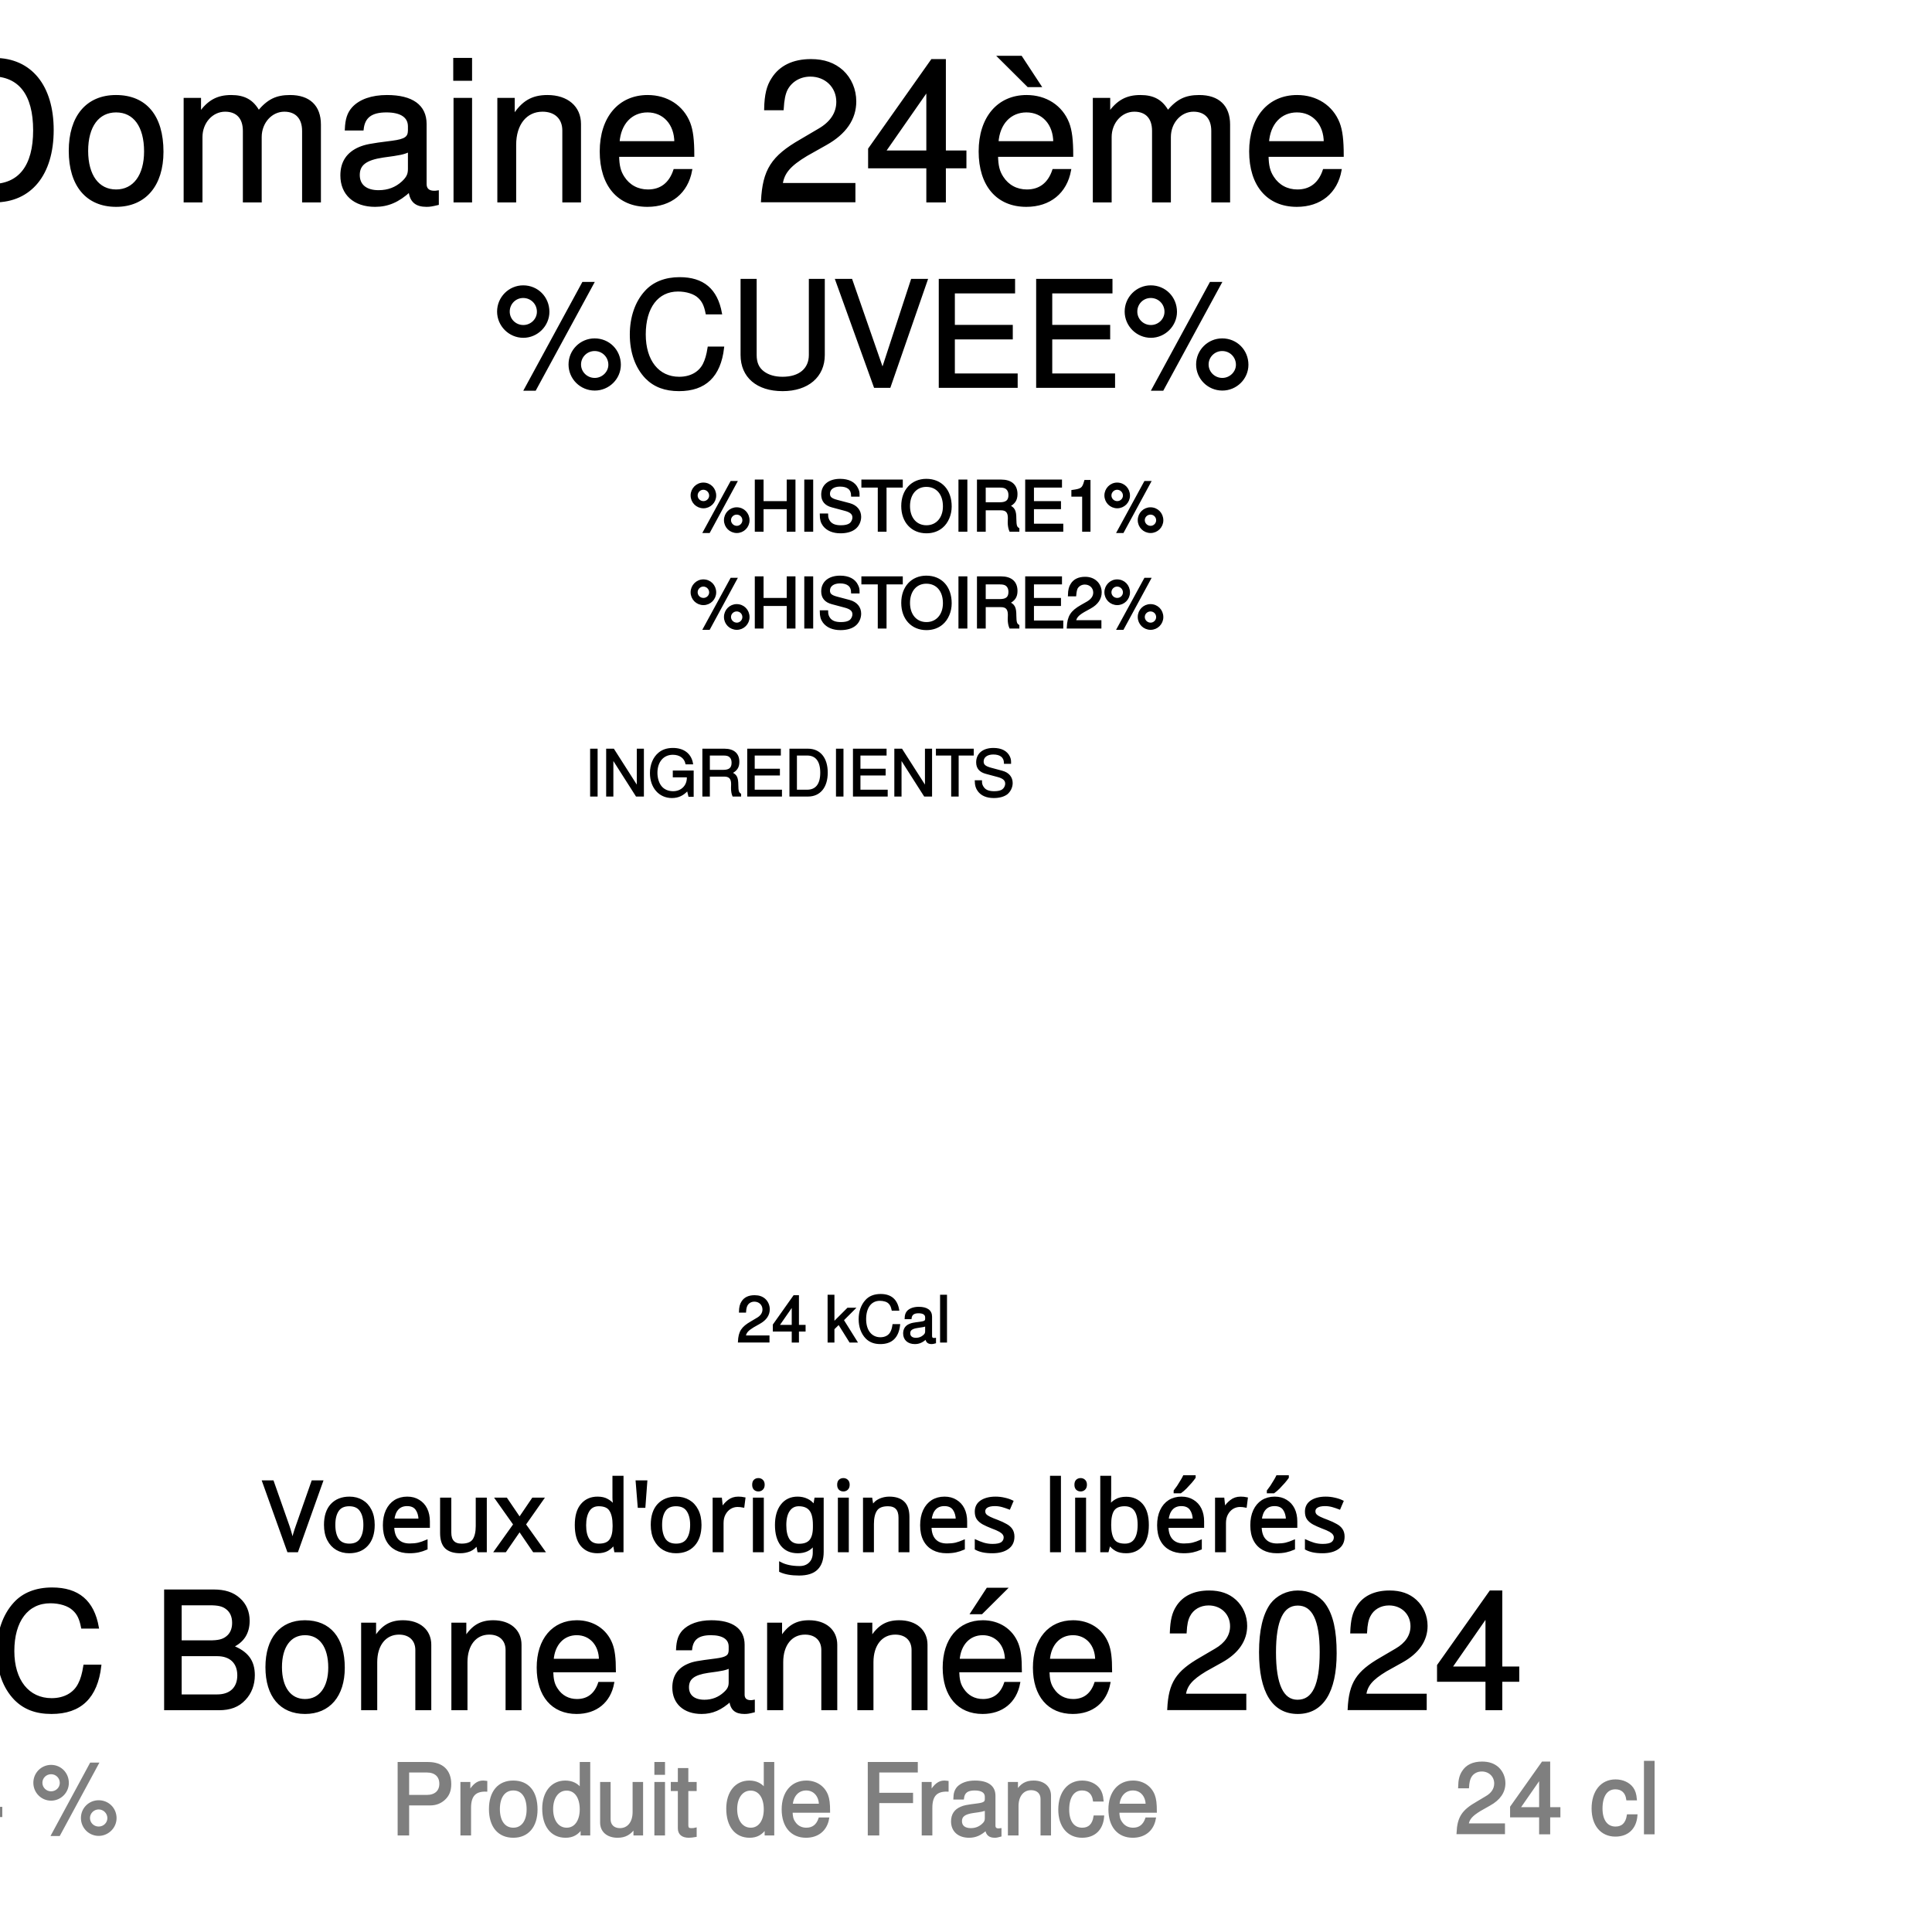
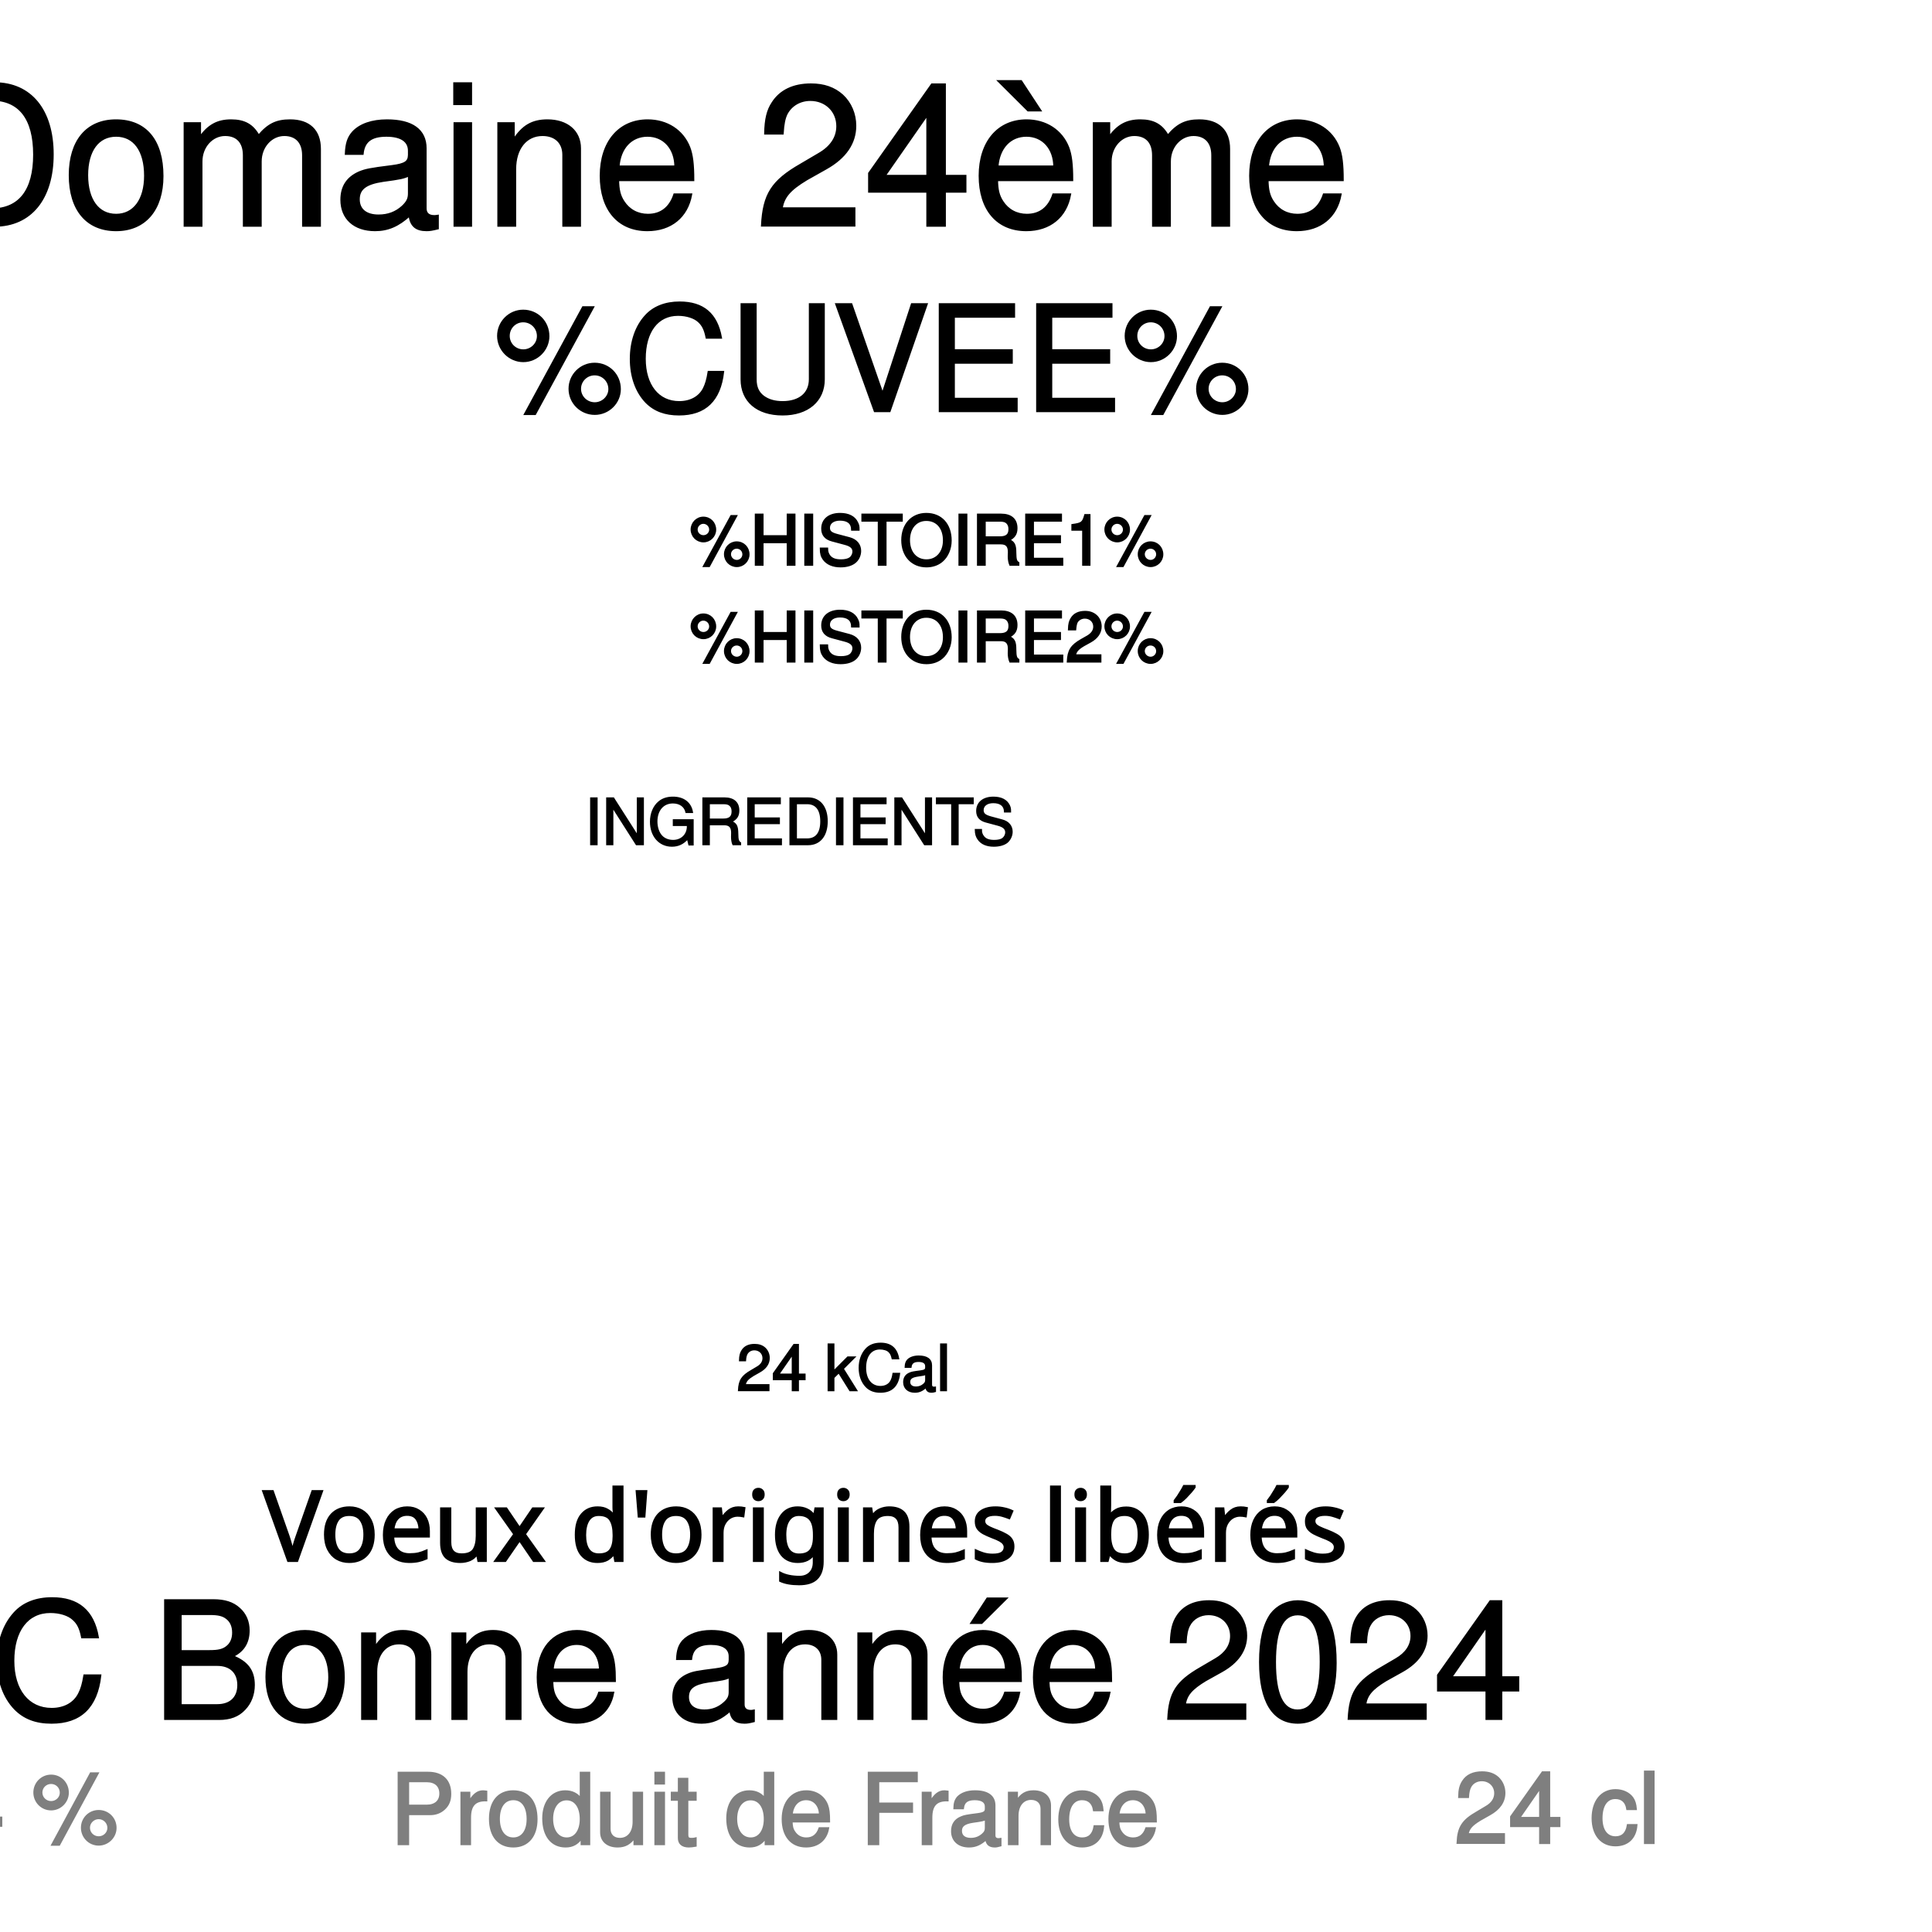
<svg xmlns="http://www.w3.org/2000/svg" width="210mm" height="210mm" viewBox="0 0 210 210" version="1.1" id="svg3192" xml:space="preserve">
  <defs id="defs3189">
    <rect x="1.255" y="90.041" width="792.027" height="84.135" id="rect1037" />
    <rect x="0.328" y="94.081" width="795.87" height="86.434" id="rect919" />
    <rect x="52.197" y="518.015" width="782.219" height="118.327" id="rect3433" />
    <rect x="52.197" y="518.015" width="782.219" height="118.327" id="rect3433-5" />
  </defs>
  <g id="layer1">
    <rect style="opacity:1;fill:#ffffff;stroke-width:0.5;stroke-linecap:round;stroke-linejoin:bevel" id="rect603" width="268.225" height="253.152" x="-29.112" y="-16.386" />
-     <text xml:space="preserve" style="font-size:25.4px;line-height:43.295px;font-family:Helvetica;-inkscape-font-specification:'Helvetica, Normal';text-align:end;letter-spacing:0px;word-spacing:0px;writing-mode:lr-tb;text-anchor:end;fill:#000000;stroke:#000000;stroke-width:0.265px;stroke-linecap:butt;stroke-linejoin:miter;stroke-opacity:1" x="105.217" y="168.591" id="text3319">
-       <tspan id="tspan3317" style="font-style:normal;font-variant:normal;font-weight:normal;font-stretch:normal;font-size:10.583px;font-family:sans-serif;-inkscape-font-specification:'sans-serif, Normal';font-variant-ligatures:normal;font-variant-caps:normal;font-variant-numeric:normal;font-variant-east-asian:normal;text-align:center;text-anchor:middle;fill:#000000;stroke-width:0.265px" x="105.217" y="168.591">Voeux d'origines libérés</tspan>
+     <text xml:space="preserve" style="font-size:25.4px;line-height:43.295px;font-family:Helvetica;-inkscape-font-specification:'Helvetica, Normal';text-align:end;letter-spacing:0px;word-spacing:0px;writing-mode:lr-tb;text-anchor:end;fill:#000000;stroke:#000000;stroke-width:0.265px;stroke-linecap:butt;stroke-linejoin:miter;stroke-opacity:1" x="105.217" y="169.649" id="text3319">
+       <tspan id="tspan3317" style="font-style:normal;font-variant:normal;font-weight:normal;font-stretch:normal;font-size:10.583px;font-family:sans-serif;-inkscape-font-specification:'sans-serif, Normal';font-variant-ligatures:normal;font-variant-caps:normal;font-variant-numeric:normal;font-variant-east-asian:normal;text-align:center;text-anchor:middle;fill:#000000;stroke-width:0.265px" x="105.217" y="169.649">Voeux d'origines libérés</tspan>
    </text>
-     <text xml:space="preserve" style="font-size:25.4px;line-height:43.295px;font-family:Helvetica;-inkscape-font-specification:'Helvetica, Normal';text-align:end;letter-spacing:0px;word-spacing:0px;writing-mode:lr-tb;text-anchor:end;fill:none;stroke:#000000;stroke-width:0.265px;stroke-linecap:butt;stroke-linejoin:miter;stroke-opacity:1" x="200.947" y="185.761" id="text3323">
-       <tspan id="tspan3321" style="font-style:normal;font-variant:normal;font-weight:normal;font-stretch:normal;font-size:17.639px;font-family:Helvetica;-inkscape-font-specification:'Helvetica, Normal';font-variant-ligatures:normal;font-variant-caps:normal;font-variant-numeric:normal;font-variant-east-asian:normal;fill:#000000;stroke-width:0.265px" x="200.947" y="185.761">AOC Bonne année 2024</tspan>
+     <text xml:space="preserve" style="font-size:25.4px;line-height:43.295px;font-family:Helvetica;-inkscape-font-specification:'Helvetica, Normal';text-align:end;letter-spacing:0px;word-spacing:0px;writing-mode:lr-tb;text-anchor:end;fill:none;stroke:#000000;stroke-width:0.265px;stroke-linecap:butt;stroke-linejoin:miter;stroke-opacity:1" x="200.947" y="186.819" id="text3323">
+       <tspan id="tspan3321" style="font-style:normal;font-variant:normal;font-weight:normal;font-stretch:normal;font-size:17.639px;font-family:Helvetica;-inkscape-font-specification:'Helvetica, Normal';font-variant-ligatures:normal;font-variant-caps:normal;font-variant-numeric:normal;font-variant-east-asian:normal;fill:#000000;stroke-width:0.265px" x="200.947" y="186.819">AOC Bonne année 2024</tspan>
    </text>
-     <text xml:space="preserve" style="font-size:25.4px;line-height:43.295px;font-family:Helvetica;-inkscape-font-specification:'Helvetica, Normal';text-align:end;letter-spacing:0px;word-spacing:0px;writing-mode:lr-tb;text-anchor:end;fill:none;stroke:#000000;stroke-width:0.265px;stroke-linecap:butt;stroke-linejoin:miter;stroke-opacity:1" x="182.142" y="21.868" id="text3315">
-       <tspan id="tspan3313" style="font-style:normal;font-variant:normal;font-weight:normal;font-stretch:normal;font-size:21.167px;font-family:Helvetica;-inkscape-font-specification:'Helvetica, Normal';font-variant-ligatures:normal;font-variant-caps:normal;font-variant-numeric:normal;font-variant-east-asian:normal;fill:#000000;stroke-width:0.265px" x="182.142" y="21.868">Domaine 24ème</tspan>
+     <text xml:space="preserve" style="font-size:25.4px;line-height:43.295px;font-family:Helvetica;-inkscape-font-specification:'Helvetica, Normal';text-align:end;letter-spacing:0px;word-spacing:0px;writing-mode:lr-tb;text-anchor:end;fill:none;stroke:#000000;stroke-width:0.265px;stroke-linecap:butt;stroke-linejoin:miter;stroke-opacity:1" x="182.142" y="24.514" id="text3315">
+       <tspan id="tspan3313" style="font-style:normal;font-variant:normal;font-weight:normal;font-stretch:normal;font-size:21.167px;font-family:Helvetica;-inkscape-font-specification:'Helvetica, Normal';font-variant-ligatures:normal;font-variant-caps:normal;font-variant-numeric:normal;font-variant-east-asian:normal;fill:#000000;stroke-width:0.265px" x="182.142" y="24.514">Domaine 24ème</tspan>
    </text>
-     <text xml:space="preserve" style="font-style:normal;font-variant:normal;font-weight:normal;font-stretch:normal;font-size:15.875px;line-height:43.295px;font-family:Helvetica;-inkscape-font-specification:'Helvetica, Normal';font-variant-ligatures:normal;font-variant-caps:normal;font-variant-numeric:normal;font-variant-east-asian:normal;text-align:center;letter-spacing:0px;word-spacing:0px;writing-mode:lr-tb;text-anchor:middle;fill:#000000;stroke:#000000;stroke-width:0.265px;stroke-linecap:butt;stroke-linejoin:miter;stroke-opacity:1" x="105.91" y="42.023" id="text3335">
-       <tspan id="tspan437" x="105.91" y="42.023">%CUVEE%</tspan>
+     <text xml:space="preserve" style="font-style:normal;font-variant:normal;font-weight:normal;font-stretch:normal;font-size:15.875px;line-height:43.295px;font-family:Helvetica;-inkscape-font-specification:'Helvetica, Normal';font-variant-ligatures:normal;font-variant-caps:normal;font-variant-numeric:normal;font-variant-east-asian:normal;text-align:center;letter-spacing:0px;word-spacing:0px;writing-mode:lr-tb;text-anchor:middle;fill:#000000;stroke:#000000;stroke-width:0.265px;stroke-linecap:butt;stroke-linejoin:miter;stroke-opacity:1" x="105.91" y="44.668" id="text3335">
+       <tspan id="tspan437" x="105.91" y="44.668">%CUVEE%</tspan>
    </text>
-     <g id="g3386" transform="translate(0.8232766,-89.95838)" style="opacity:0.5">
+     <g id="g3386" transform="translate(0.8232766,-88.90005)" style="opacity:0.5">
      <text xml:space="preserve" style="font-style:normal;font-variant:normal;font-weight:normal;font-stretch:normal;font-size:10.583px;line-height:43.295px;font-family:Helvetica;-inkscape-font-specification:'Helvetica, Normal';font-variant-ligatures:normal;font-variant-caps:normal;font-variant-numeric:normal;font-variant-east-asian:normal;text-align:end;letter-spacing:0px;word-spacing:0px;writing-mode:lr-tb;text-anchor:end;fill:#000000;stroke:#000000;stroke-width:0.265px;stroke-linecap:butt;stroke-linejoin:miter;stroke-opacity:1" x="32.624" y="289.174" id="text3327">
        <tspan id="tspan3325" style="font-style:normal;font-variant:normal;font-weight:normal;font-stretch:normal;font-size:10.583px;font-family:Helvetica;-inkscape-font-specification:'Helvetica, Normal';font-variant-ligatures:normal;font-variant-caps:normal;font-variant-numeric:normal;font-variant-east-asian:normal;fill:#000000;stroke-width:0.265px" x="32.624" y="289.174">24 %</tspan>
      </text>
      <text xml:space="preserve" style="font-style:normal;font-variant:normal;font-weight:normal;font-stretch:normal;font-size:10.583px;line-height:43.295px;font-family:Helvetica;-inkscape-font-specification:'Helvetica, Normal';font-variant-ligatures:normal;font-variant-caps:normal;font-variant-numeric:normal;font-variant-east-asian:normal;text-align:end;letter-spacing:0px;word-spacing:0px;writing-mode:lr-tb;text-anchor:end;fill:#000000;stroke:#000000;stroke-width:0.265px;stroke-linecap:butt;stroke-linejoin:miter;stroke-opacity:1" x="145.847" y="289.333" id="text3331">
        <tspan id="tspan3329" style="font-style:normal;font-variant:normal;font-weight:normal;font-stretch:normal;font-size:10.583px;font-family:Helvetica;-inkscape-font-specification:'Helvetica, Normal';font-variant-ligatures:normal;font-variant-caps:normal;font-variant-numeric:normal;font-variant-east-asian:normal;fill:#000000;stroke-width:0.265px" x="145.847" y="289.333">Produit de France</tspan>
      </text>
      <text xml:space="preserve" style="font-style:normal;font-variant:normal;font-weight:normal;font-stretch:normal;font-size:10.583px;line-height:43.295px;font-family:Helvetica;-inkscape-font-specification:'Helvetica, Normal';font-variant-ligatures:normal;font-variant-caps:normal;font-variant-numeric:normal;font-variant-east-asian:normal;text-align:end;letter-spacing:0px;word-spacing:0px;writing-mode:lr-tb;text-anchor:end;fill:#000000;stroke:#000000;stroke-width:0.265px;stroke-linecap:butt;stroke-linejoin:miter;stroke-opacity:1" x="200.229" y="289.206" id="text3339">
        <tspan id="tspan3337" style="font-style:normal;font-variant:normal;font-weight:normal;font-stretch:normal;font-size:10.583px;font-family:Helvetica;-inkscape-font-specification:'Helvetica, Normal';font-variant-ligatures:normal;font-variant-caps:normal;font-variant-numeric:normal;font-variant-east-asian:normal;fill:#000000;stroke-width:0.265px" x="200.229" y="289.206">24 cl</tspan>
      </text>
    </g>
-     <g id="QRcode" transform="matrix(2.032,0,0,2.032,79.6,88.406)">
+     <g id="QRcode" transform="matrix(2.032,0,0,2.032,79.6,93.69767)">
      <g style="stroke:#000000" id="g539">%QRCODE%</g>
    </g>
-     <g id="g3366" transform="matrix(0.651494,0,0,0.651494,37.48078,-12.19145)">
+     <g id="g3366" transform="matrix(0.651494,0,0,0.651494,37.48078,-6.899782)">
      <text xml:space="preserve" style="font-style:normal;font-variant:normal;font-weight:normal;font-stretch:normal;font-size:10.583px;line-height:43.295px;font-family:Helvetica;-inkscape-font-specification:'Helvetica, Normal';font-variant-ligatures:normal;font-variant-caps:normal;font-variant-numeric:normal;font-variant-east-asian:normal;text-align:end;letter-spacing:0px;word-spacing:0px;writing-mode:lr-tb;text-anchor:end;fill:none;stroke:#000000;stroke-width:0.265px;stroke-linecap:butt;stroke-linejoin:miter;stroke-opacity:1" x="121.671" y="242.578" id="text3355">
        <tspan id="tspan3353" style="font-style:normal;font-variant:normal;font-weight:normal;font-stretch:normal;font-size:10.583px;font-family:Helvetica;-inkscape-font-specification:'Helvetica, Normal';font-variant-ligatures:normal;font-variant-caps:normal;font-variant-numeric:normal;font-variant-east-asian:normal;fill:#000000;stroke-width:0.265px" x="121.671" y="242.578">24 kCal</tspan>
      </text>
      <text xml:space="preserve" style="font-style:normal;font-variant:normal;font-weight:normal;font-stretch:normal;font-size:14.111px;line-height:18.04px;font-family:Helvetica;-inkscape-font-specification:'Helvetica, Normal';font-variant-ligatures:normal;font-variant-caps:normal;font-variant-numeric:normal;font-variant-east-asian:normal;text-align:end;letter-spacing:0px;word-spacing:0px;writing-mode:lr-tb;text-anchor:end;fill:none;stroke:#000000;stroke-width:0.265px;stroke-linecap:butt;stroke-linejoin:miter;stroke-opacity:1" x="139.25" y="151.475" id="text3359">
        <tspan id="tspan3357" style="font-style:normal;font-variant:normal;font-weight:normal;font-stretch:normal;font-size:10.583px;font-family:Helvetica;-inkscape-font-specification:'Helvetica, Normal';font-variant-ligatures:normal;font-variant-caps:normal;font-variant-numeric:normal;font-variant-east-asian:normal;fill:#000000;stroke-width:0.265px" x="139.25" y="151.475">INGREDIENTS</tspan>
      </text>
    </g>
-     <text xml:space="preserve" id="text3431" style="font-size:7.408px;line-height:9.221px;font-family:Helvetica;-inkscape-font-specification:'Helvetica, Normal';font-variant-ligatures:normal;font-variant-caps:normal;font-variant-numeric:normal;font-variant-east-asian:normal;text-align:center;letter-spacing:0px;word-spacing:0px;writing-mode:lr-tb;text-anchor:middle;fill:#000000;stroke:#000000;stroke-width:0.265px;stroke-linecap:butt;stroke-linejoin:miter;stroke-opacity:1" x="105.91" y="57.667">
-       <tspan id="tspan52731" x="105.91" y="57.667" style="font-size:7.408px">%HISTOIRE1%</tspan>
+     <text xml:space="preserve" id="text3431" style="font-size:7.408px;line-height:9.221px;font-family:Helvetica;-inkscape-font-specification:'Helvetica, Normal';font-variant-ligatures:normal;font-variant-caps:normal;font-variant-numeric:normal;font-variant-east-asian:normal;text-align:center;letter-spacing:0px;word-spacing:0px;writing-mode:lr-tb;text-anchor:middle;fill:#000000;stroke:#000000;stroke-width:0.265px;stroke-linecap:butt;stroke-linejoin:miter;stroke-opacity:1" x="105.91" y="61.371">
+       <tspan id="tspan52731" x="105.91" y="61.371" style="font-size:7.408px">%HISTOIRE1%</tspan>
    </text>
-     <text xml:space="preserve" id="text3431-3" style="font-size:7.408px;line-height:9.221px;font-family:Helvetica;-inkscape-font-specification:'Helvetica, Normal';font-variant-ligatures:normal;font-variant-caps:normal;font-variant-numeric:normal;font-variant-east-asian:normal;text-align:center;letter-spacing:0px;word-spacing:0px;writing-mode:lr-tb;text-anchor:middle;fill:#000000;stroke:#000000;stroke-width:0.265px;stroke-linecap:butt;stroke-linejoin:miter;stroke-opacity:1" x="105.91" y="68.187">
-       <tspan id="tspan52731-5" x="105.91" y="68.187" style="font-size:7.408px">%HISTOIRE2%</tspan>
+     <text xml:space="preserve" id="text3431-3" style="font-size:7.408px;line-height:9.221px;font-family:Helvetica;-inkscape-font-specification:'Helvetica, Normal';font-variant-ligatures:normal;font-variant-caps:normal;font-variant-numeric:normal;font-variant-east-asian:normal;text-align:center;letter-spacing:0px;word-spacing:0px;writing-mode:lr-tb;text-anchor:middle;fill:#000000;stroke:#000000;stroke-width:0.265px;stroke-linecap:butt;stroke-linejoin:miter;stroke-opacity:1" x="105.91" y="71.891">
+       <tspan id="tspan52731-5" x="105.91" y="71.891" style="font-size:7.408px">%HISTOIRE2%</tspan>
    </text>
  </g>
</svg>
